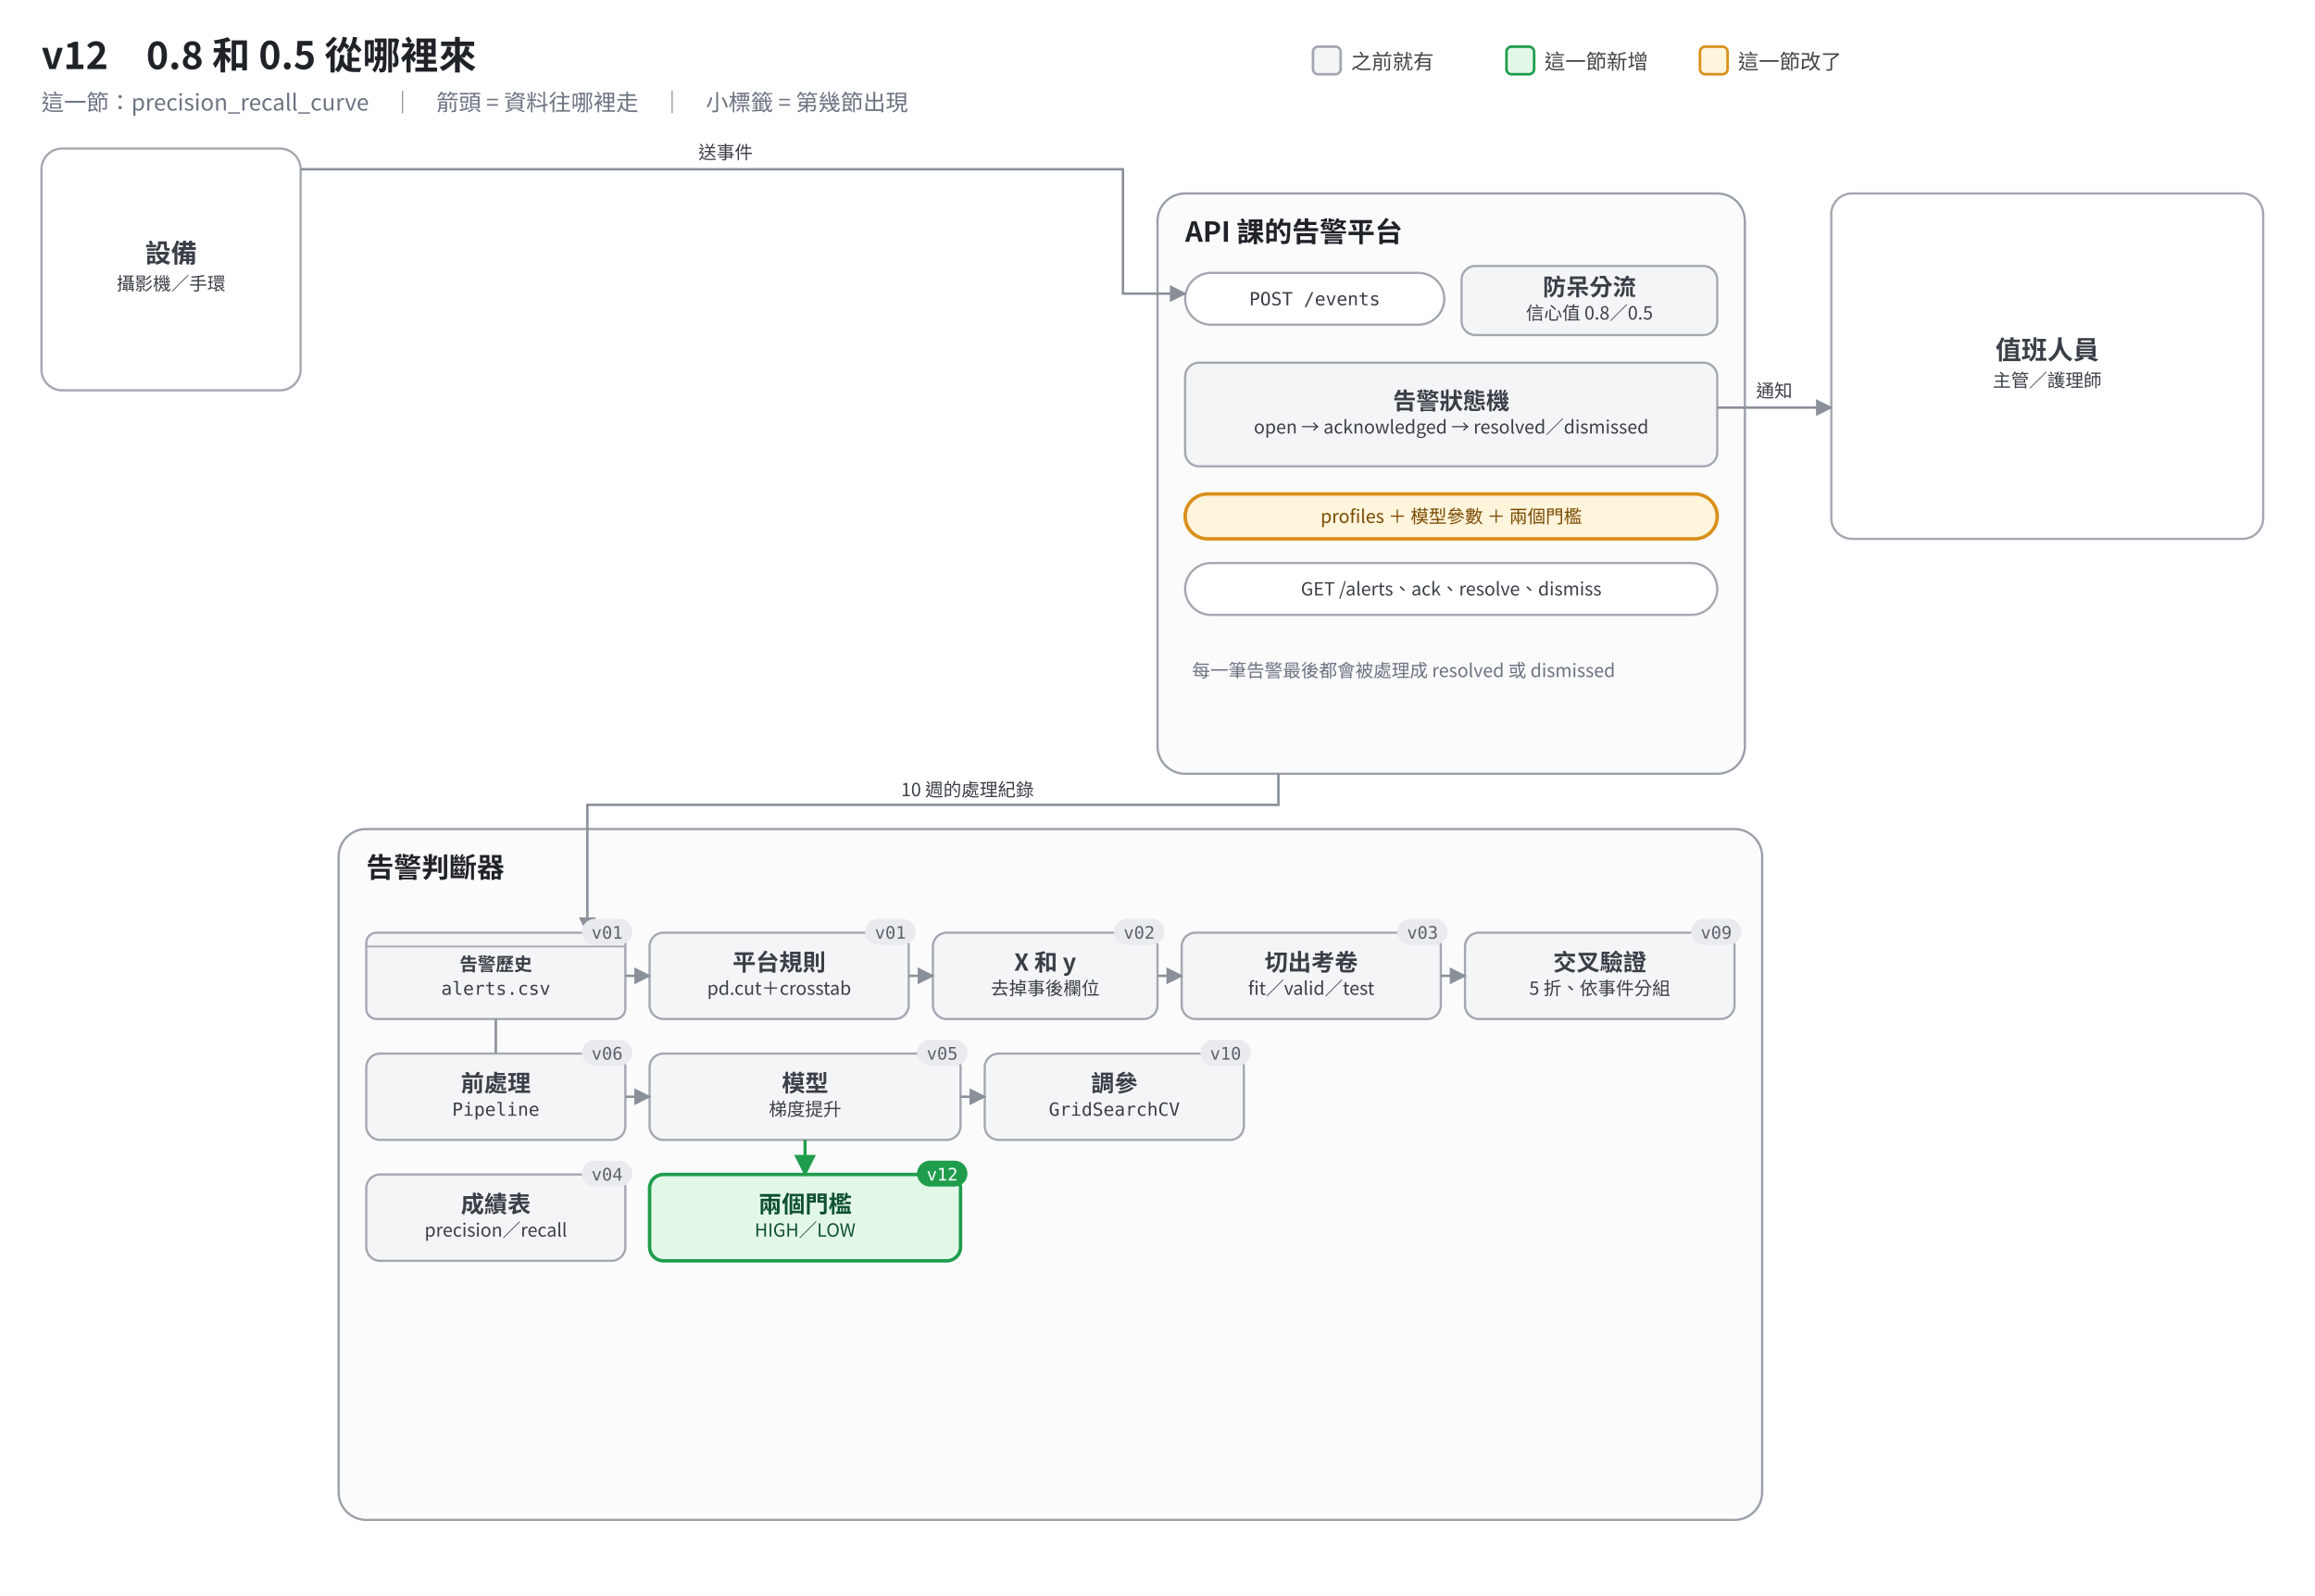
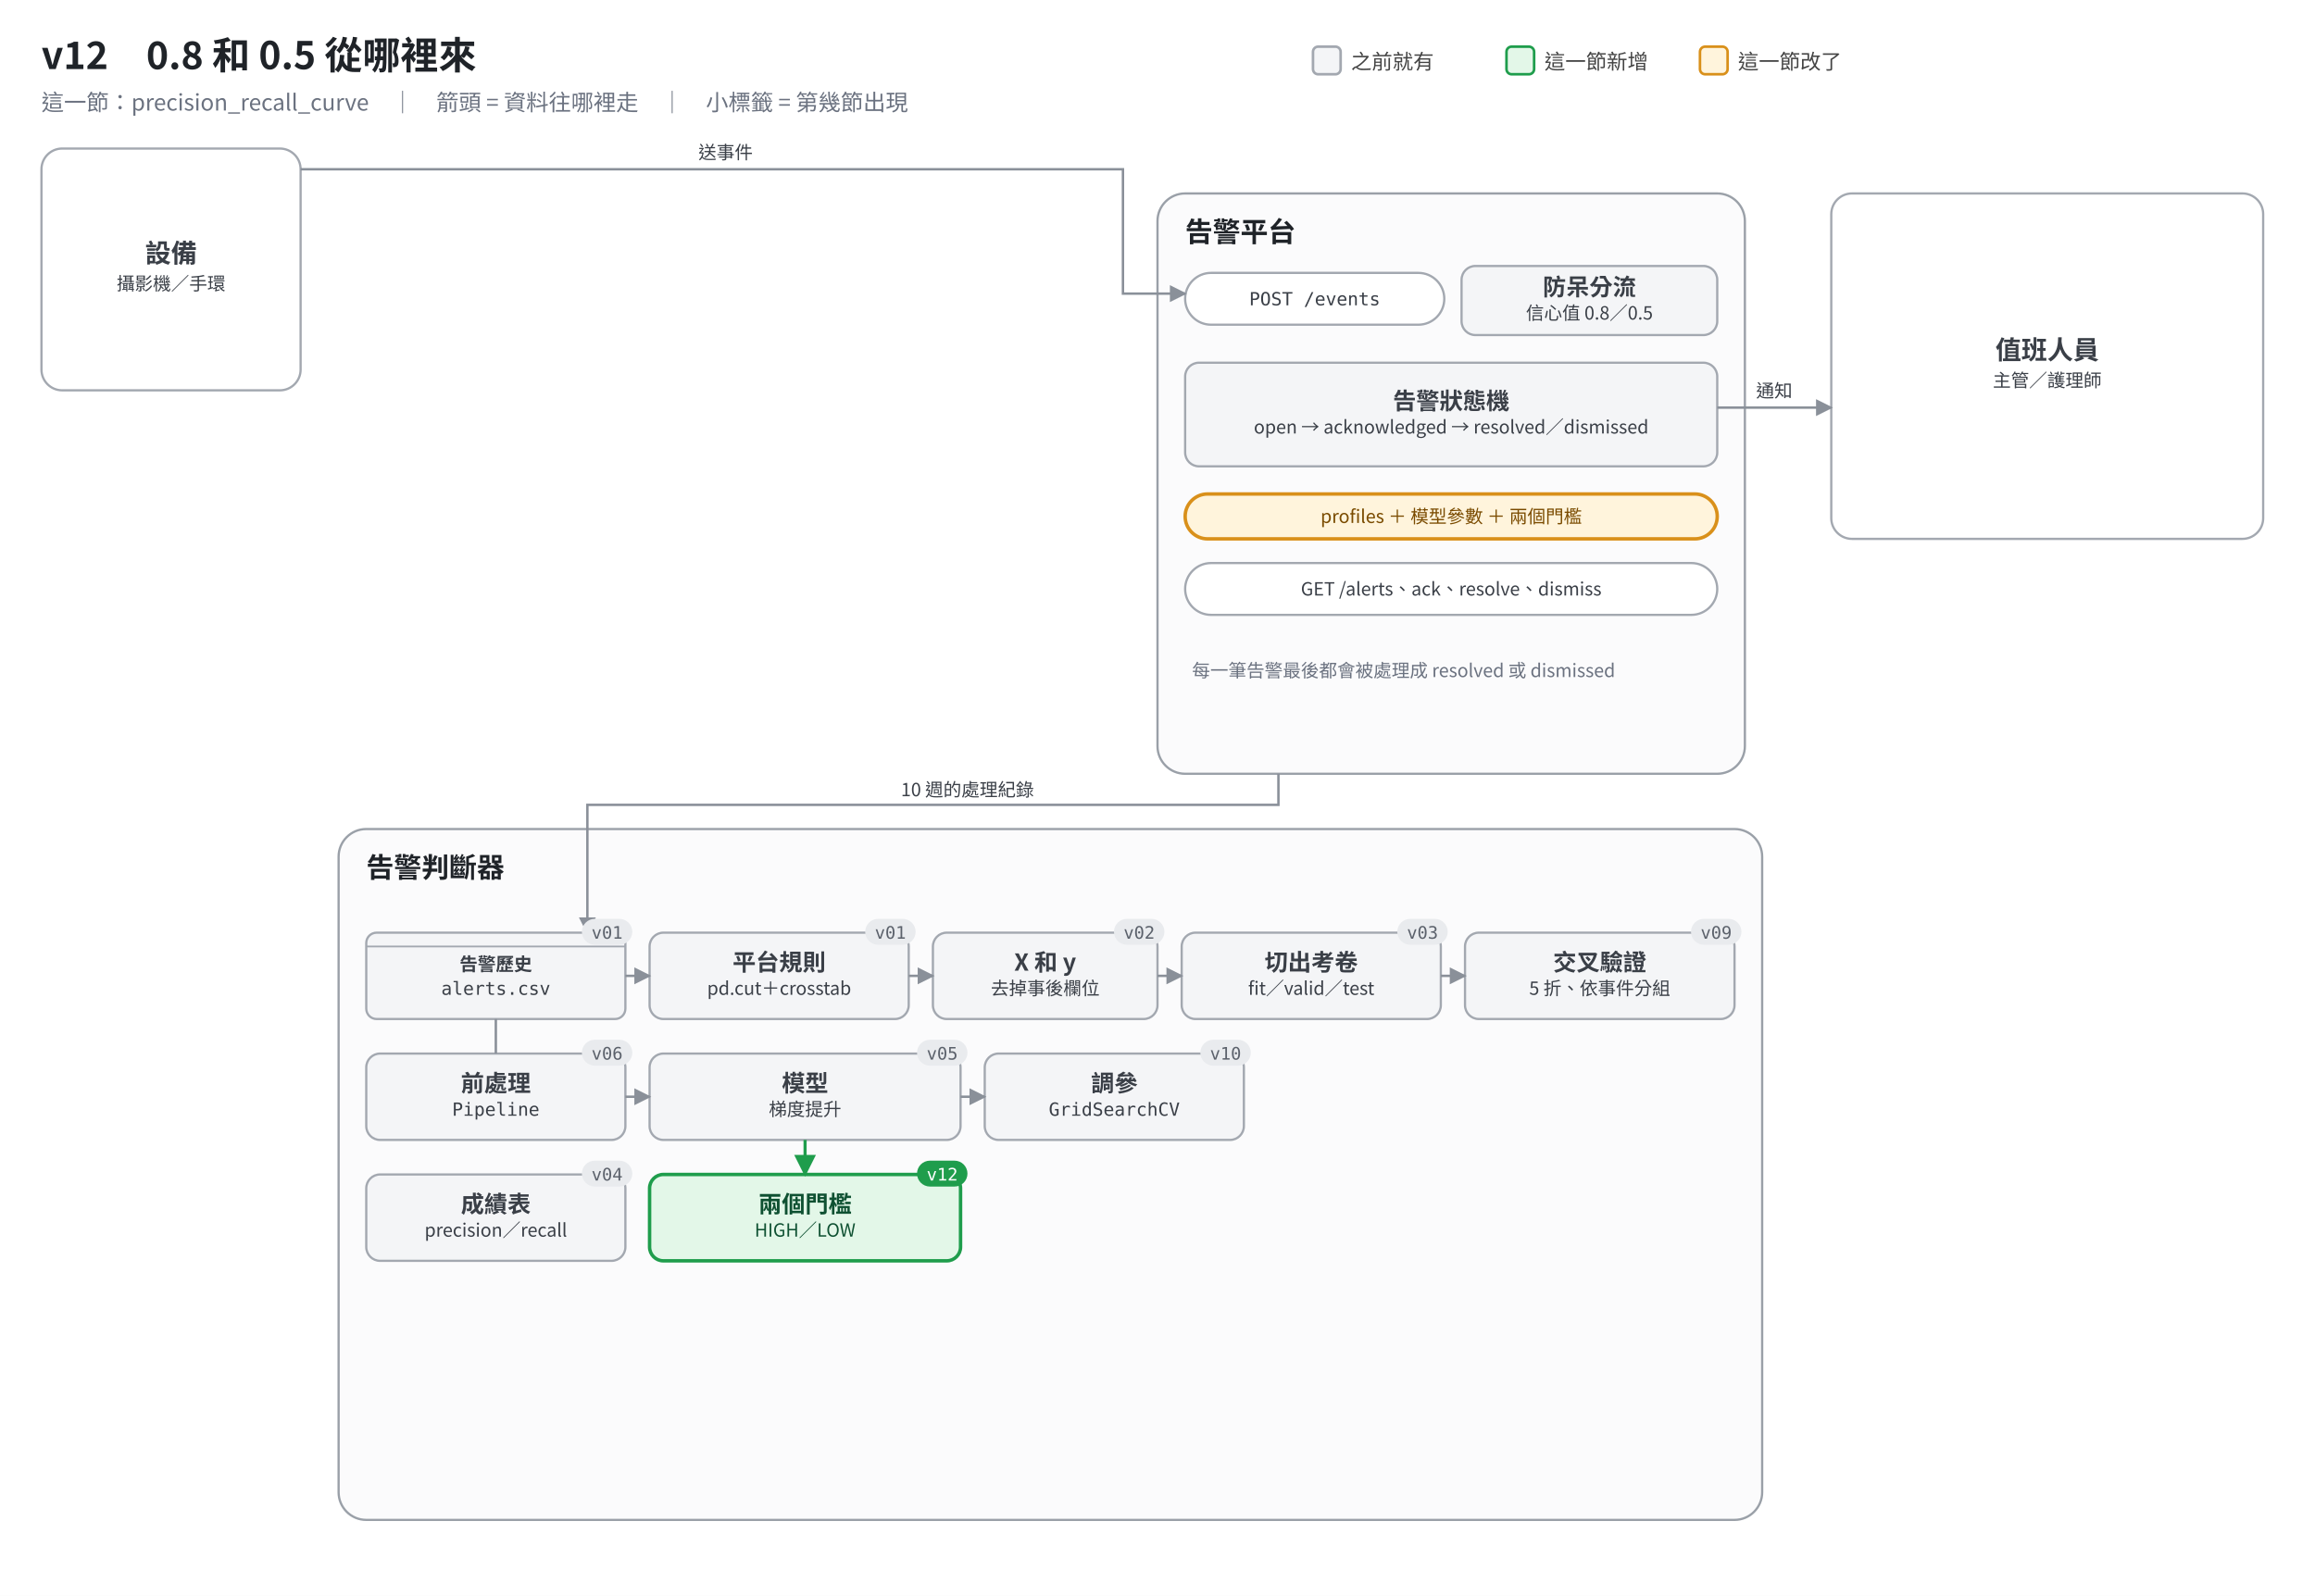
<svg xmlns="http://www.w3.org/2000/svg" viewBox="0 0 1340 924" width="1340" height="924">
  <defs>
    <marker id="arr-old" viewBox="0 0 10 10" refX="9" refY="5" markerWidth="7" markerHeight="7" orient="auto-start-reverse">
      <path d="M0,0 L10,5 L0,10 z" fill="#8a9099" />
    </marker>
    <marker id="arr-new" viewBox="0 0 10 10" refX="9" refY="5" markerWidth="7" markerHeight="7" orient="auto-start-reverse">
      <path d="M0,0 L10,5 L0,10 z" fill="#1f9d4c" />
    </marker>
    <marker id="arr-changed" viewBox="0 0 10 10" refX="9" refY="5" markerWidth="7" markerHeight="7" orient="auto-start-reverse">
      <path d="M0,0 L10,5 L0,10 z" fill="#d9901a" />
    </marker>
    <marker id="arr-error" viewBox="0 0 10 10" refX="9" refY="5" markerWidth="7" markerHeight="7" orient="auto-start-reverse">
      <path d="M0,0 L10,5 L0,10 z" fill="#d33a3a" />
    </marker>
  </defs>
  <rect width="1340" height="924" fill="#ffffff" />
  <text x="24" y="40" font-family="'PingFang TC','Noto Sans TC','Noto Sans CJK TC','Microsoft JhengHei',sans-serif" font-size="22" fill="#1f2328" font-weight="bold" text-anchor="start">v12　0.8 和 0.5 從哪裡來</text>
  <text x="24" y="64" font-family="'PingFang TC','Noto Sans TC','Noto Sans CJK TC','Microsoft JhengHei',sans-serif" font-size="13" fill="#6b7280" font-weight="normal" text-anchor="start">這一節：precision_recall_curve　｜　箭頭 = 資料往哪裡走　｜　小標籤 = 第幾節出現</text>
  <rect x="760" y="27" width="16" height="16" rx="3" fill="#f4f5f7" stroke="#a3a8b0" stroke-width="1.5" />
  <text x="782" y="40" font-family="'PingFang TC','Noto Sans TC','Noto Sans CJK TC','Microsoft JhengHei',sans-serif" font-size="12" fill="#444" font-weight="normal" text-anchor="start">之前就有</text>
  <rect x="872" y="27" width="16" height="16" rx="3" fill="#e3f7e8" stroke="#1f9d4c" stroke-width="1.5" />
  <text x="894" y="40" font-family="'PingFang TC','Noto Sans TC','Noto Sans CJK TC','Microsoft JhengHei',sans-serif" font-size="12" fill="#444" font-weight="normal" text-anchor="start">這一節新增</text>
  <rect x="984" y="27" width="16" height="16" rx="3" fill="#fff4dc" stroke="#d9901a" stroke-width="1.5" />
  <text x="1006" y="40" font-family="'PingFang TC','Noto Sans TC','Noto Sans CJK TC','Microsoft JhengHei',sans-serif" font-size="12" fill="#444" font-weight="normal" text-anchor="start">這一節改了</text>
  <rect x="670" y="112" width="340" height="336" rx="16" fill="#fbfbfc" stroke="#9aa0a8" stroke-width="1.3" />
-   <text x="686" y="140" font-family="'PingFang TC','Noto Sans TC','Noto Sans CJK TC','Microsoft JhengHei',sans-serif" font-size="16" fill="#1f2328" font-weight="bold" text-anchor="start">API 課的告警平台</text>
+   <text x="686" y="140" font-family="'PingFang TC','Noto Sans TC','Noto Sans CJK TC','Microsoft JhengHei',sans-serif" font-size="16" fill="#1f2328" font-weight="bold" text-anchor="start">告警平台</text>
  <rect x="196" y="480" width="824" height="400" rx="16" fill="#fbfbfc" stroke="#9aa0a8" stroke-width="1.3" />
  <text x="212" y="508" font-family="'PingFang TC','Noto Sans TC','Noto Sans CJK TC','Microsoft JhengHei',sans-serif" font-size="16" fill="#1f2328" font-weight="bold" text-anchor="start">告警判斷器</text>
  <rect x="24" y="86" width="150" height="140" rx="12" fill="#ffffff" stroke="#a3a8b0" stroke-width="1.3" />
  <text x="99" y="152" font-family="'PingFang TC','Noto Sans TC','Noto Sans CJK TC','Microsoft JhengHei',sans-serif" font-size="15" fill="#3a3f47" font-weight="bold" text-anchor="middle">設備</text>
  <text x="99" y="168" font-family="'PingFang TC','Noto Sans TC','Noto Sans CJK TC','Microsoft JhengHei',sans-serif" font-size="10.5" fill="#3a3f47" font-weight="normal" text-anchor="middle">攝影機／手環</text>
  <rect x="686" y="158" width="150" height="30" rx="15" fill="#ffffff" stroke="#a3a8b0" stroke-width="1.3" />
  <text x="761" y="176.78" font-family="'SF Mono',Menlo,Consolas,'DejaVu Sans Mono',monospace" font-size="10.5" fill="#3a3f47" font-weight="normal" text-anchor="middle">POST /events</text>
  <rect x="846" y="154" width="148" height="40" rx="8" fill="#f4f5f7" stroke="#a3a8b0" stroke-width="1.3" />
  <text x="920" y="171" font-family="'PingFang TC','Noto Sans TC','Noto Sans CJK TC','Microsoft JhengHei',sans-serif" font-size="13.5" fill="#3a3f47" font-weight="bold" text-anchor="middle">防呆分流</text>
  <text x="920" y="185" font-family="'PingFang TC','Noto Sans TC','Noto Sans CJK TC','Microsoft JhengHei',sans-serif" font-size="10.5" fill="#3a3f47" font-weight="normal" text-anchor="middle">信心值 0.8／0.5</text>
  <rect x="686" y="210" width="308" height="60" rx="8" fill="#f4f5f7" stroke="#a3a8b0" stroke-width="1.3" />
  <text x="840" y="237" font-family="'PingFang TC','Noto Sans TC','Noto Sans CJK TC','Microsoft JhengHei',sans-serif" font-size="13.5" fill="#3a3f47" font-weight="bold" text-anchor="middle">告警狀態機</text>
  <text x="840" y="251" font-family="'PingFang TC','Noto Sans TC','Noto Sans CJK TC','Microsoft JhengHei',sans-serif" font-size="10.5" fill="#3a3f47" font-weight="normal" text-anchor="middle">open → acknowledged → resolved／dismissed</text>
  <rect x="686" y="286" width="308" height="26" rx="13" fill="#fff4dc" stroke="#d9901a" stroke-width="2" />
  <text x="840" y="302.78" font-family="'PingFang TC','Noto Sans TC','Noto Sans CJK TC','Microsoft JhengHei',sans-serif" font-size="10.5" fill="#7a4b00" font-weight="normal" text-anchor="middle">profiles ＋ 模型參數 ＋ 兩個門檻</text>
  <rect x="686" y="326" width="308" height="30" rx="15" fill="#ffffff" stroke="#a3a8b0" stroke-width="1.3" />
  <text x="840" y="344.78" font-family="'PingFang TC','Noto Sans TC','Noto Sans CJK TC','Microsoft JhengHei',sans-serif" font-size="10.5" fill="#3a3f47" font-weight="normal" text-anchor="middle">GET /alerts、ack、resolve、dismiss</text>
  <text x="690" y="392" font-family="'PingFang TC','Noto Sans TC','Noto Sans CJK TC','Microsoft JhengHei',sans-serif" font-size="10.5" fill="#6b7280" font-weight="normal" text-anchor="start">每一筆告警最後都會被處理成 resolved 或 dismissed</text>
  <rect x="1060" y="112" width="250" height="200" rx="12" fill="#ffffff" stroke="#a3a8b0" stroke-width="1.3" />
  <text x="1185" y="208" font-family="'PingFang TC','Noto Sans TC','Noto Sans CJK TC','Microsoft JhengHei',sans-serif" font-size="15" fill="#3a3f47" font-weight="bold" text-anchor="middle">值班人員</text>
  <text x="1185" y="224" font-family="'PingFang TC','Noto Sans TC','Noto Sans CJK TC','Microsoft JhengHei',sans-serif" font-size="10.5" fill="#3a3f47" font-weight="normal" text-anchor="middle">主管／護理師</text>
  <rect x="212" y="540" width="150" height="50" rx="6" fill="#f4f5f7" stroke="#a3a8b0" stroke-width="1.3" />
  <path d="M212,548 h150" stroke="#a3a8b0" stroke-width="1" />
  <text x="287" y="562" font-family="'PingFang TC','Noto Sans TC','Noto Sans CJK TC','Microsoft JhengHei',sans-serif" font-size="10.5" fill="#3a3f47" font-weight="bold" text-anchor="middle">告警歷史</text>
  <text x="287" y="576" font-family="'SF Mono',Menlo,Consolas,'DejaVu Sans Mono',monospace" font-size="10.5" fill="#3a3f47" font-weight="normal" text-anchor="middle">alerts.csv</text>
  <rect x="376" y="540" width="150" height="50" rx="8" fill="#f4f5f7" stroke="#a3a8b0" stroke-width="1.3" />
  <text x="451" y="562" font-family="'PingFang TC','Noto Sans TC','Noto Sans CJK TC','Microsoft JhengHei',sans-serif" font-size="13.5" fill="#3a3f47" font-weight="bold" text-anchor="middle">平台規則</text>
  <text x="451" y="576" font-family="'PingFang TC','Noto Sans TC','Noto Sans CJK TC','Microsoft JhengHei',sans-serif" font-size="10.5" fill="#3a3f47" font-weight="normal" text-anchor="middle">pd.cut＋crosstab</text>
  <rect x="540" y="540" width="130" height="50" rx="8" fill="#f4f5f7" stroke="#a3a8b0" stroke-width="1.3" />
  <text x="605" y="562" font-family="'PingFang TC','Noto Sans TC','Noto Sans CJK TC','Microsoft JhengHei',sans-serif" font-size="13.5" fill="#3a3f47" font-weight="bold" text-anchor="middle">X 和 y</text>
  <text x="605" y="576" font-family="'PingFang TC','Noto Sans TC','Noto Sans CJK TC','Microsoft JhengHei',sans-serif" font-size="10.5" fill="#3a3f47" font-weight="normal" text-anchor="middle">去掉事後欄位</text>
  <rect x="684" y="540" width="150" height="50" rx="8" fill="#f4f5f7" stroke="#a3a8b0" stroke-width="1.3" />
  <text x="759" y="562" font-family="'PingFang TC','Noto Sans TC','Noto Sans CJK TC','Microsoft JhengHei',sans-serif" font-size="13.5" fill="#3a3f47" font-weight="bold" text-anchor="middle">切出考卷</text>
  <text x="759" y="576" font-family="'PingFang TC','Noto Sans TC','Noto Sans CJK TC','Microsoft JhengHei',sans-serif" font-size="10.5" fill="#3a3f47" font-weight="normal" text-anchor="middle">fit／valid／test</text>
  <rect x="848" y="540" width="156" height="50" rx="8" fill="#f4f5f7" stroke="#a3a8b0" stroke-width="1.3" />
  <text x="926" y="562" font-family="'PingFang TC','Noto Sans TC','Noto Sans CJK TC','Microsoft JhengHei',sans-serif" font-size="13.5" fill="#3a3f47" font-weight="bold" text-anchor="middle">交叉驗證</text>
  <text x="926" y="576" font-family="'PingFang TC','Noto Sans TC','Noto Sans CJK TC','Microsoft JhengHei',sans-serif" font-size="10.5" fill="#3a3f47" font-weight="normal" text-anchor="middle">5 折、依事件分組</text>
  <rect x="212" y="610" width="150" height="50" rx="8" fill="#f4f5f7" stroke="#a3a8b0" stroke-width="1.3" />
  <text x="287" y="632" font-family="'PingFang TC','Noto Sans TC','Noto Sans CJK TC','Microsoft JhengHei',sans-serif" font-size="13.5" fill="#3a3f47" font-weight="bold" text-anchor="middle">前處理</text>
  <text x="287" y="646" font-family="'SF Mono',Menlo,Consolas,'DejaVu Sans Mono',monospace" font-size="10.5" fill="#3a3f47" font-weight="normal" text-anchor="middle">Pipeline</text>
  <rect x="376" y="610" width="180" height="50" rx="8" fill="#f4f5f7" stroke="#a3a8b0" stroke-width="1.3" />
  <text x="466" y="632" font-family="'PingFang TC','Noto Sans TC','Noto Sans CJK TC','Microsoft JhengHei',sans-serif" font-size="13.5" fill="#3a3f47" font-weight="bold" text-anchor="middle">模型</text>
  <text x="466" y="646" font-family="'PingFang TC','Noto Sans TC','Noto Sans CJK TC','Microsoft JhengHei',sans-serif" font-size="10.5" fill="#3a3f47" font-weight="normal" text-anchor="middle">梯度提升</text>
  <rect x="570" y="610" width="150" height="50" rx="8" fill="#f4f5f7" stroke="#a3a8b0" stroke-width="1.3" />
  <text x="645" y="632" font-family="'PingFang TC','Noto Sans TC','Noto Sans CJK TC','Microsoft JhengHei',sans-serif" font-size="13.5" fill="#3a3f47" font-weight="bold" text-anchor="middle">調參</text>
  <text x="645" y="646" font-family="'SF Mono',Menlo,Consolas,'DejaVu Sans Mono',monospace" font-size="10.5" fill="#3a3f47" font-weight="normal" text-anchor="middle">GridSearchCV</text>
  <rect x="212" y="680" width="150" height="50" rx="8" fill="#f4f5f7" stroke="#a3a8b0" stroke-width="1.3" />
  <text x="287" y="702" font-family="'PingFang TC','Noto Sans TC','Noto Sans CJK TC','Microsoft JhengHei',sans-serif" font-size="13.5" fill="#3a3f47" font-weight="bold" text-anchor="middle">成績表</text>
  <text x="287" y="716" font-family="'PingFang TC','Noto Sans TC','Noto Sans CJK TC','Microsoft JhengHei',sans-serif" font-size="10.5" fill="#3a3f47" font-weight="normal" text-anchor="middle">precision／recall</text>
  <rect x="376" y="680" width="180" height="50" rx="8" fill="#e3f7e8" stroke="#1f9d4c" stroke-width="2" />
  <text x="466" y="702" font-family="'PingFang TC','Noto Sans TC','Noto Sans CJK TC','Microsoft JhengHei',sans-serif" font-size="13.5" fill="#0f5132" font-weight="bold" text-anchor="middle">兩個門檻</text>
  <text x="466" y="716" font-family="'PingFang TC','Noto Sans TC','Noto Sans CJK TC','Microsoft JhengHei',sans-serif" font-size="10.5" fill="#0f5132" font-weight="normal" text-anchor="middle">HIGH／LOW</text>
  <polyline points="174,98 650,98 650,170 686,170" fill="none" stroke="#8a9099" stroke-width="1.4" marker-end="url(#arr-old)" />
  <text x="420" y="92" font-family="'PingFang TC','Noto Sans TC','Noto Sans CJK TC','Microsoft JhengHei',sans-serif" font-size="10.5" fill="#3a3f47" text-anchor="middle" stroke="#fff" stroke-width="4" paint-order="stroke">送事件</text>
  <polyline points="994,236 1060,236" fill="none" stroke="#8a9099" stroke-width="1.4" marker-end="url(#arr-old)" />
  <text x="1027" y="230" font-family="'PingFang TC','Noto Sans TC','Noto Sans CJK TC','Microsoft JhengHei',sans-serif" font-size="10.5" fill="#3a3f47" text-anchor="middle" stroke="#fff" stroke-width="4" paint-order="stroke">通知</text>
  <polyline points="740,448 740,466 340,466 340,540" fill="none" stroke="#8a9099" stroke-width="1.4" marker-end="url(#arr-old)" />
  <text x="560" y="461" font-family="'PingFang TC','Noto Sans TC','Noto Sans CJK TC','Microsoft JhengHei',sans-serif" font-size="10.5" fill="#3a3f47" text-anchor="middle" stroke="#fff" stroke-width="4" paint-order="stroke">10 週的處理紀錄</text>
  <polyline points="362,565 376,565" fill="none" stroke="#8a9099" stroke-width="1.4" marker-end="url(#arr-old)" />
  <polyline points="526,565 540,565" fill="none" stroke="#8a9099" stroke-width="1.4" marker-end="url(#arr-old)" />
  <polyline points="670,565 684,565" fill="none" stroke="#8a9099" stroke-width="1.4" marker-end="url(#arr-old)" />
  <polyline points="834,565 848,565" fill="none" stroke="#8a9099" stroke-width="1.4" marker-end="url(#arr-old)" />
  <polyline points="362,635 376,635" fill="none" stroke="#8a9099" stroke-width="1.4" marker-end="url(#arr-old)" />
  <polyline points="556,635 570,635" fill="none" stroke="#8a9099" stroke-width="1.4" marker-end="url(#arr-old)" />
  <polyline points="287,610 287,590" fill="none" stroke="#8a9099" stroke-width="1.4" />
  <polyline points="466,660 466,680" fill="none" stroke="#1f9d4c" stroke-width="1.8" marker-end="url(#arr-new)" />
  <rect x="336.8" y="532" width="29.2" height="15" rx="7.5" fill="#e9ebee" />
  <text x="351.4" y="543.5" font-family="'SF Mono',Menlo,Consolas,'DejaVu Sans Mono',monospace" font-size="10" fill="#5b616b" font-weight="normal" text-anchor="middle">v01</text>
  <rect x="500.8" y="532" width="29.2" height="15" rx="7.5" fill="#e9ebee" />
  <text x="515.4" y="543.5" font-family="'SF Mono',Menlo,Consolas,'DejaVu Sans Mono',monospace" font-size="10" fill="#5b616b" font-weight="normal" text-anchor="middle">v01</text>
  <rect x="644.8" y="532" width="29.2" height="15" rx="7.5" fill="#e9ebee" />
  <text x="659.4" y="543.5" font-family="'SF Mono',Menlo,Consolas,'DejaVu Sans Mono',monospace" font-size="10" fill="#5b616b" font-weight="normal" text-anchor="middle">v02</text>
  <rect x="808.8" y="532" width="29.2" height="15" rx="7.5" fill="#e9ebee" />
  <text x="823.4" y="543.5" font-family="'SF Mono',Menlo,Consolas,'DejaVu Sans Mono',monospace" font-size="10" fill="#5b616b" font-weight="normal" text-anchor="middle">v03</text>
  <rect x="978.8" y="532" width="29.2" height="15" rx="7.5" fill="#e9ebee" />
  <text x="993.4" y="543.5" font-family="'SF Mono',Menlo,Consolas,'DejaVu Sans Mono',monospace" font-size="10" fill="#5b616b" font-weight="normal" text-anchor="middle">v09</text>
  <rect x="336.8" y="602" width="29.2" height="15" rx="7.5" fill="#e9ebee" />
  <text x="351.4" y="613.5" font-family="'SF Mono',Menlo,Consolas,'DejaVu Sans Mono',monospace" font-size="10" fill="#5b616b" font-weight="normal" text-anchor="middle">v06</text>
  <rect x="530.8" y="602" width="29.2" height="15" rx="7.5" fill="#e9ebee" />
  <text x="545.4" y="613.5" font-family="'SF Mono',Menlo,Consolas,'DejaVu Sans Mono',monospace" font-size="10" fill="#5b616b" font-weight="normal" text-anchor="middle">v05</text>
  <rect x="694.8" y="602" width="29.2" height="15" rx="7.5" fill="#e9ebee" />
  <text x="709.4" y="613.5" font-family="'SF Mono',Menlo,Consolas,'DejaVu Sans Mono',monospace" font-size="10" fill="#5b616b" font-weight="normal" text-anchor="middle">v10</text>
  <rect x="336.8" y="672" width="29.2" height="15" rx="7.5" fill="#e9ebee" />
  <text x="351.4" y="683.5" font-family="'SF Mono',Menlo,Consolas,'DejaVu Sans Mono',monospace" font-size="10" fill="#5b616b" font-weight="normal" text-anchor="middle">v04</text>
  <rect x="530.8" y="672" width="29.2" height="15" rx="7.5" fill="#1f9d4c" />
  <text x="545.4" y="683.5" font-family="'SF Mono',Menlo,Consolas,'DejaVu Sans Mono',monospace" font-size="10" fill="#fff" font-weight="normal" text-anchor="middle">v12</text>
</svg>
